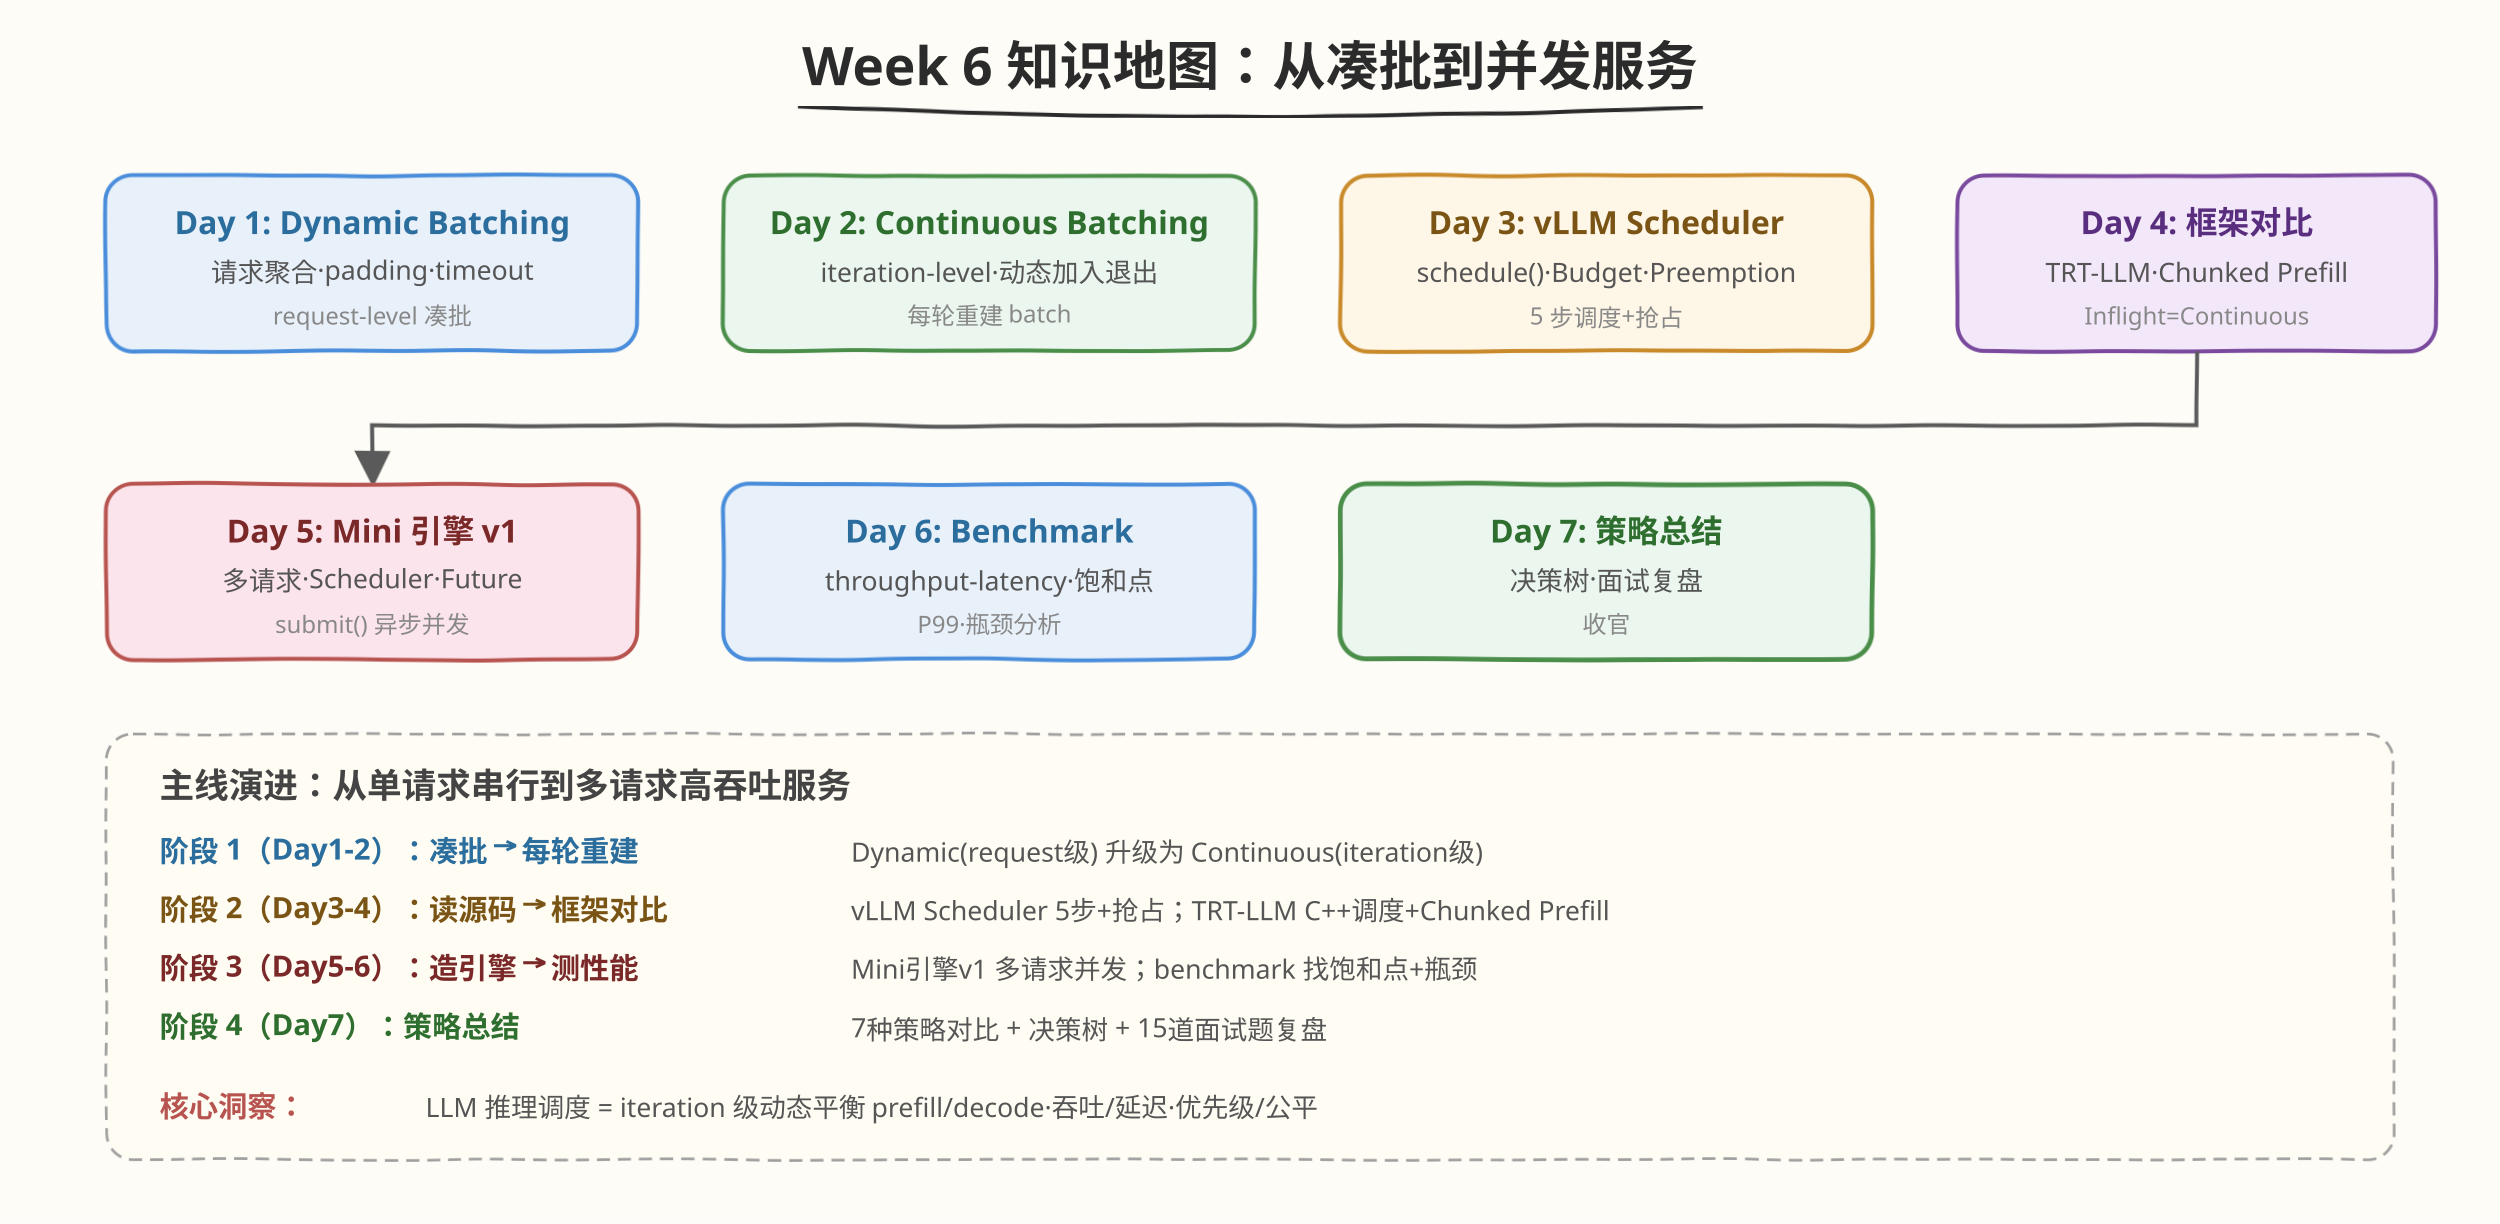
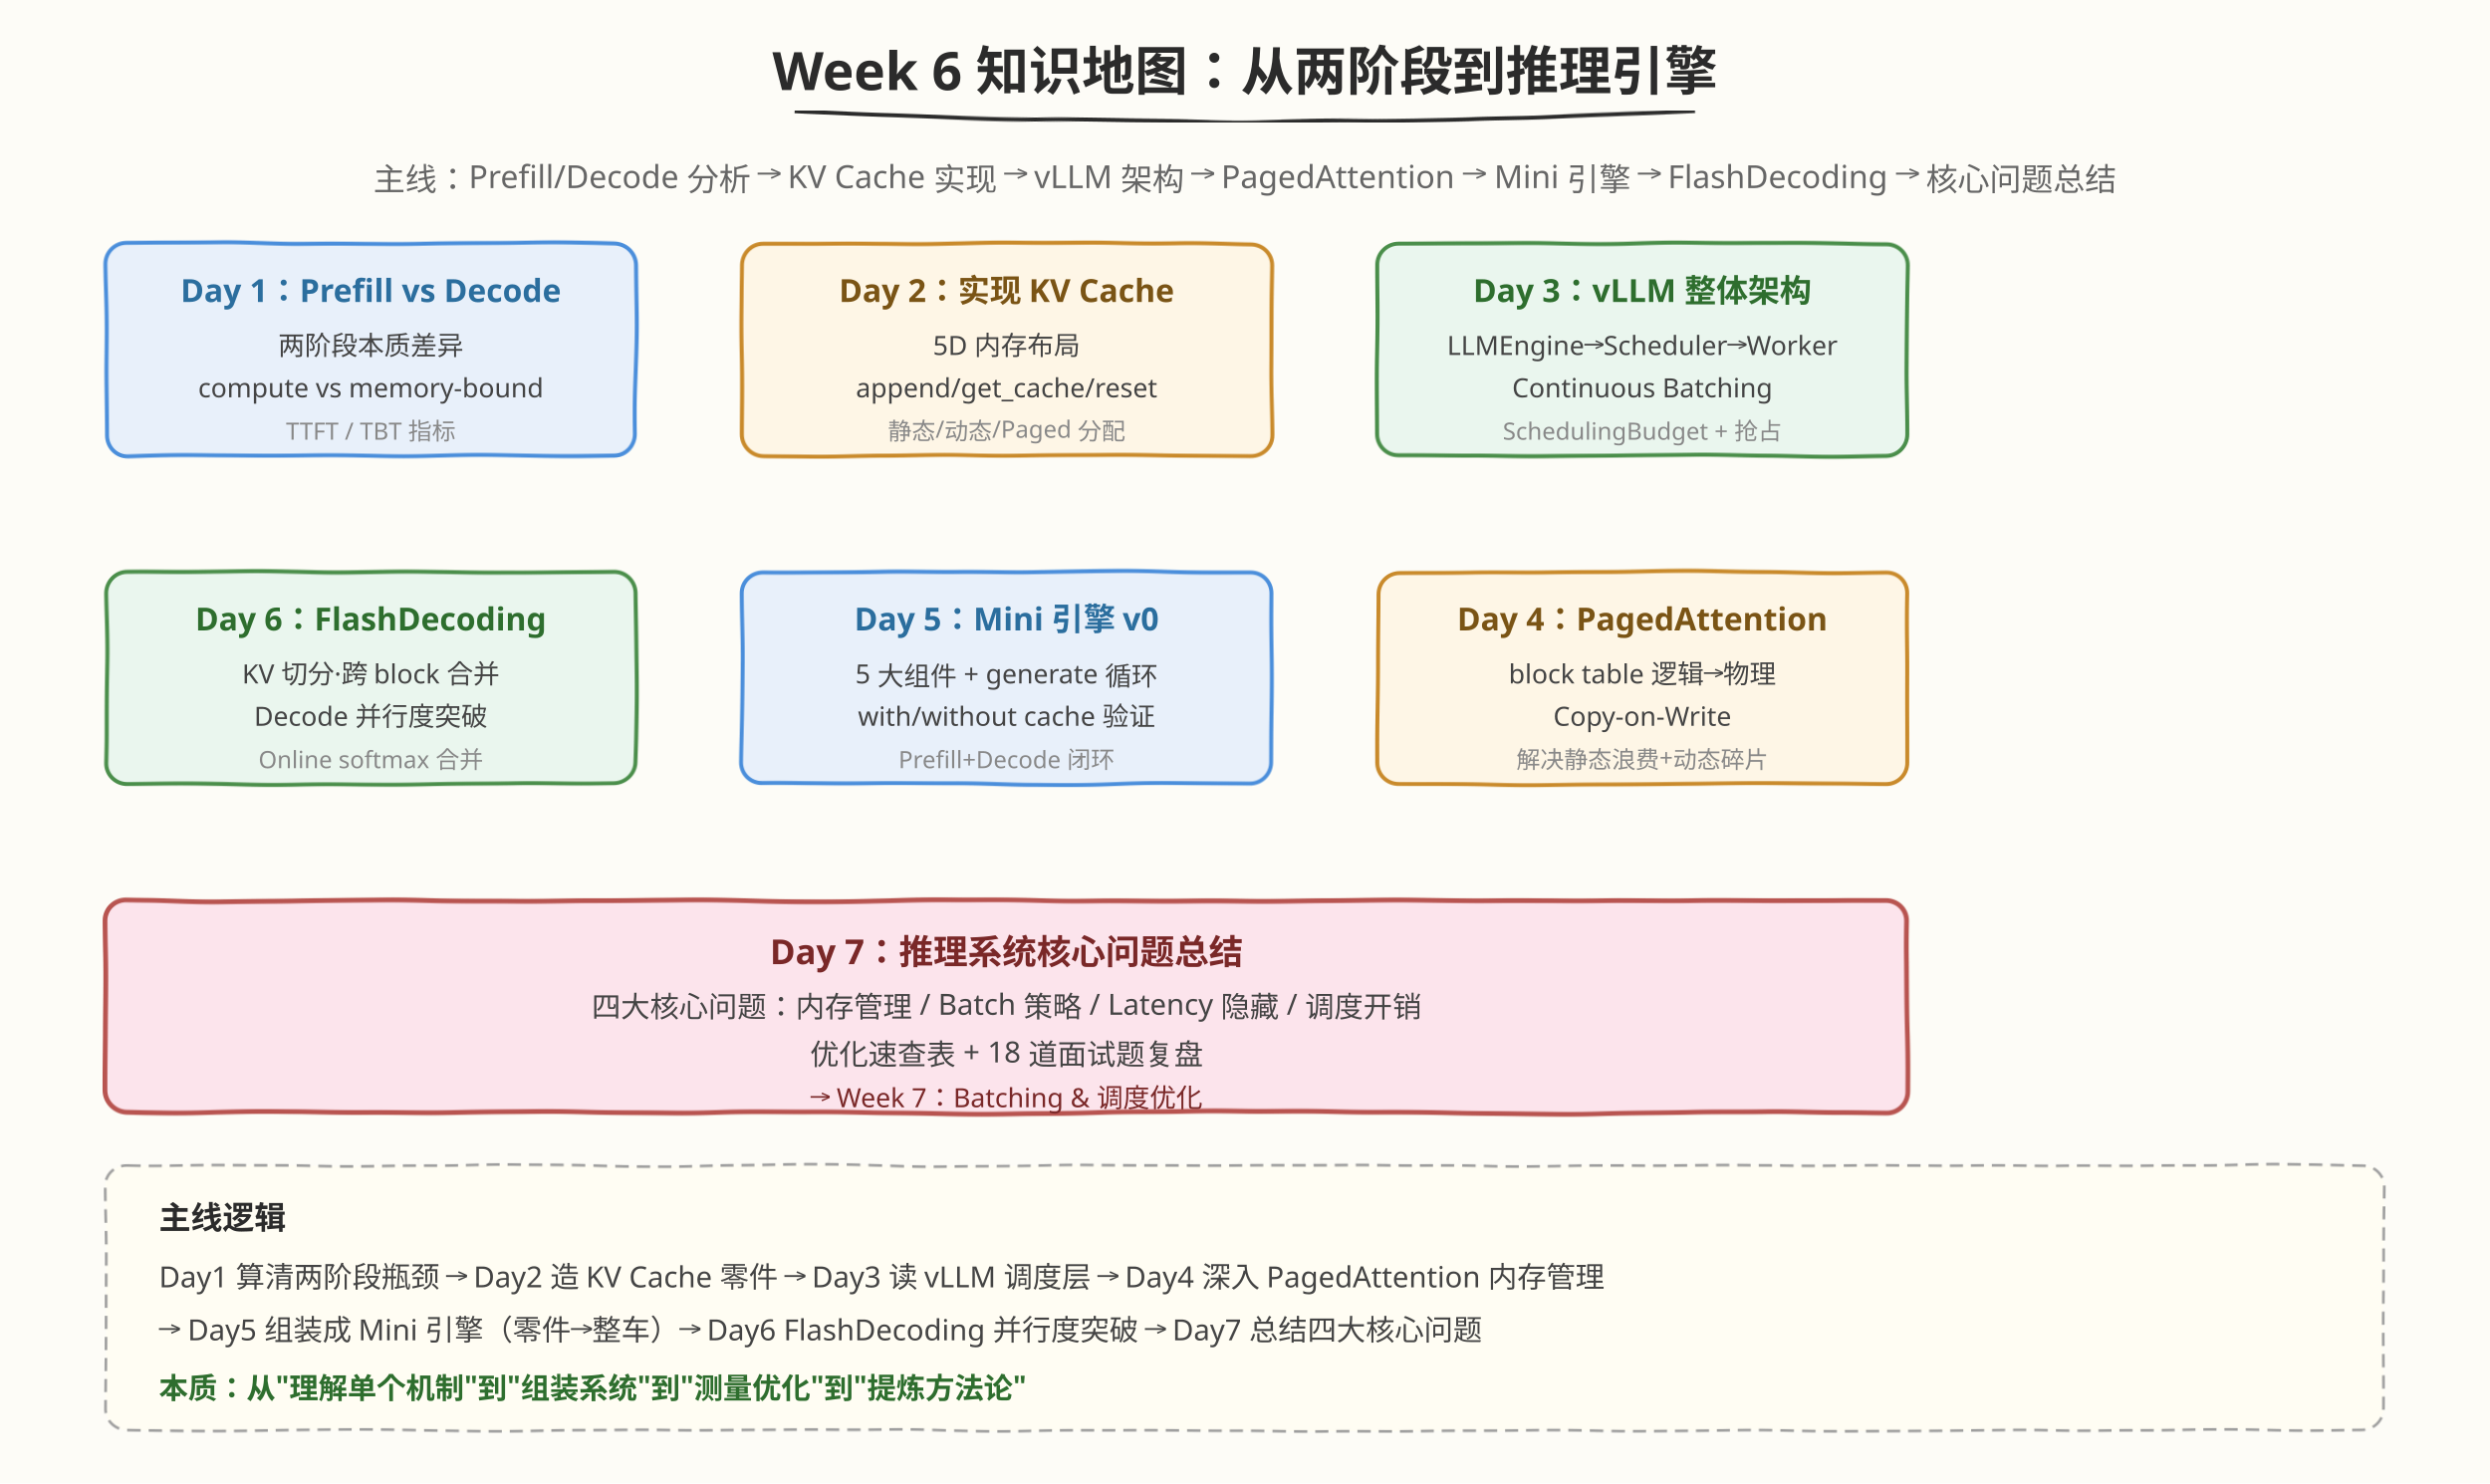
- <svg xmlns="http://www.w3.org/2000/svg" viewBox="0 0 940 460" font-family="'Comic Sans MS','Marker Felt','Segoe UI','Kaiti SC',楷体,cursive">
+ <svg xmlns="http://www.w3.org/2000/svg" width="940" height="560" viewBox="0 0 940 560" font-family="'Comic Sans MS','Marker Felt','Segoe UI','Kaiti SC',楷体,cursive">
  <defs>
    <filter id="sk" x="-3%" y="-3%" width="106%" height="106%">
-       <feTurbulence type="fractalNoise" baseFrequency="0.018" numOctaves="2" seed="52" result="n" />
-       <feDisplacementMap in="SourceGraphic" in2="n" scale="1.6" />
+       <feTurbulence type="fractalNoise" baseFrequency="0.018" numOctaves="2" seed="5" result="n" />
+       <feDisplacementMap in="SourceGraphic" in2="n" scale="1.8" />
    </filter>
-     <marker id="ar" markerWidth="9" markerHeight="9" refX="7" refY="4.5" orient="auto">
-       <path d="M0,0 L9,4.5 L0,9 z" fill="#5a5a5a" />
+     <marker id="ar" markerWidth="8" markerHeight="8" refX="6" refY="4" orient="auto">
+       <path d="M0,0 L8,4 L0,8 z" fill="#3a3a3a" />
    </marker>
  </defs>
-   <rect width="940" height="460" fill="#fdfcf7" />
-   <text x="470" y="32" text-anchor="middle" font-size="20" font-weight="bold" fill="#2b2b2b">Week 6 知识地图：从凑批到并发服务</text>
-   <path d="M 300 40 Q 470 48 640 40" stroke="#2b2b2b" stroke-width="1.5" fill="none" filter="url(#sk)" />
+   <rect width="940" height="560" fill="#fdfcf7" />
+   <text x="470" y="34" text-anchor="middle" font-size="20" font-weight="bold" fill="#2b2b2b">Week 6 知识地图：从两阶段到推理引擎</text>
+   <path d="M 300 42 Q 470 50 640 42" stroke="#2b2b2b" stroke-width="1.5" fill="none" filter="url(#sk)" />
+   <text x="470" y="72" text-anchor="middle" font-size="12" fill="#666">主线：Prefill/Decode 分析 → KV Cache 实现 → vLLM 架构 → PagedAttention → Mini 引擎 → FlashDecoding → 核心问题总结</text>
  <g filter="url(#sk)">
-     <rect x="40" y="66" width="200" height="66" rx="10" fill="#e8f0fa" stroke="#4a8edb" stroke-width="1.5" />
+     <rect x="40" y="92" width="200" height="80" rx="8" fill="#e8f0fa" stroke="#4a8edb" stroke-width="1.5" />
  </g>
-   <text x="140" y="88" text-anchor="middle" font-size="12" font-weight="bold" fill="#2b6e9e">Day 1: Dynamic Batching</text>
-   <text x="140" y="106" text-anchor="middle" font-size="10" fill="#555">请求聚合·padding·timeout</text>
-   <text x="140" y="122" text-anchor="middle" font-size="9" fill="#888">request-level 凑批</text>
-   <path d="M 240 99 L 270 99" stroke="#5a5a5a" stroke-width="1.5" fill="none" marker-end="url(#ar)" filter="url(#sk)" />
+   <text x="140" y="114" text-anchor="middle" font-size="12" font-weight="bold" fill="#2b6e9e">Day 1：Prefill vs Decode</text>
+   <text x="140" y="134" text-anchor="middle" font-size="10" fill="#444">两阶段本质差异</text>
+   <text x="140" y="150" text-anchor="middle" font-size="10" fill="#444">compute vs memory-bound</text>
+   <text x="140" y="166" text-anchor="middle" font-size="9" fill="#888">TTFT / TBT 指标</text>
+   <path d="M 240 132 L 280 132" stroke="#3a3a3a" stroke-width="1.4" fill="none" marker-end="url(#ar)" filter="url(#sk)" />
  <g filter="url(#sk)">
-     <rect x="272" y="66" width="200" height="66" rx="10" fill="#eaf6ee" stroke="#4a8e4a" stroke-width="1.5" />
+     <rect x="280" y="92" width="200" height="80" rx="8" fill="#fef6e6" stroke="#c98a2b" stroke-width="1.5" />
  </g>
-   <text x="372" y="88" text-anchor="middle" font-size="12" font-weight="bold" fill="#2e6e2e">Day 2: Continuous Batching</text>
-   <text x="372" y="106" text-anchor="middle" font-size="10" fill="#555">iteration-level·动态加入退出</text>
-   <text x="372" y="122" text-anchor="middle" font-size="9" fill="#888">每轮重建 batch</text>
-   <path d="M 472 99 L 502 99" stroke="#5a5a5a" stroke-width="1.5" fill="none" marker-end="url(#ar)" filter="url(#sk)" />
+   <text x="380" y="114" text-anchor="middle" font-size="12" font-weight="bold" fill="#7a5415">Day 2：实现 KV Cache</text>
+   <text x="380" y="134" text-anchor="middle" font-size="10" fill="#444">5D 内存布局</text>
+   <text x="380" y="150" text-anchor="middle" font-size="10" fill="#444">append/get_cache/reset</text>
+   <text x="380" y="166" text-anchor="middle" font-size="9" fill="#888">静态/动态/Paged 分配</text>
+   <path d="M 480 132 L 520 132" stroke="#3a3a3a" stroke-width="1.4" fill="none" marker-end="url(#ar)" filter="url(#sk)" />
  <g filter="url(#sk)">
-     <rect x="504" y="66" width="200" height="66" rx="10" fill="#fef6e6" stroke="#c98a2b" stroke-width="1.5" />
+     <rect x="520" y="92" width="200" height="80" rx="8" fill="#eaf6ee" stroke="#4a8e4a" stroke-width="1.5" />
  </g>
-   <text x="604" y="88" text-anchor="middle" font-size="12" font-weight="bold" fill="#7a5415">Day 3: vLLM Scheduler</text>
-   <text x="604" y="106" text-anchor="middle" font-size="10" fill="#555">schedule()·Budget·Preemption</text>
-   <text x="604" y="122" text-anchor="middle" font-size="9" fill="#888">5 步调度+抢占</text>
-   <path d="M 704 99 L 734 99" stroke="#5a5a5a" stroke-width="1.5" fill="none" marker-end="url(#ar)" filter="url(#sk)" />
+   <text x="620" y="114" text-anchor="middle" font-size="12" font-weight="bold" fill="#2e6e2e">Day 3：vLLM 整体架构</text>
+   <text x="620" y="134" text-anchor="middle" font-size="10" fill="#444">LLMEngine→Scheduler→Worker</text>
+   <text x="620" y="150" text-anchor="middle" font-size="10" fill="#444">Continuous Batching</text>
+   <text x="620" y="166" text-anchor="middle" font-size="9" fill="#888">SchedulingBudget + 抢占</text>
+   <path d="M 620 172 L 620 212" stroke="#3a3a3a" stroke-width="1.4" fill="none" marker-end="url(#ar)" filter="url(#sk)" />
  <g filter="url(#sk)">
-     <rect x="736" y="66" width="180" height="66" rx="10" fill="#f3e8fa" stroke="#7a4a9e" stroke-width="1.5" />
+     <rect x="520" y="216" width="200" height="80" rx="8" fill="#fef6e6" stroke="#c98a2b" stroke-width="1.5" />
  </g>
-   <text x="826" y="88" text-anchor="middle" font-size="12" font-weight="bold" fill="#5a2e7e">Day 4: 框架对比</text>
-   <text x="826" y="106" text-anchor="middle" font-size="10" fill="#555">TRT-LLM·Chunked Prefill</text>
-   <text x="826" y="122" text-anchor="middle" font-size="9" fill="#888">Inflight=Continuous</text>
-   <path d="M 826 132 L 826 160 L 140 160 L 140 180" stroke="#5a5a5a" stroke-width="1.5" fill="none" marker-end="url(#ar)" filter="url(#sk)" />
+   <text x="620" y="238" text-anchor="middle" font-size="12" font-weight="bold" fill="#7a5415">Day 4：PagedAttention</text>
+   <text x="620" y="258" text-anchor="middle" font-size="10" fill="#444">block table 逻辑→物理</text>
+   <text x="620" y="274" text-anchor="middle" font-size="10" fill="#444">Copy-on-Write</text>
+   <text x="620" y="290" text-anchor="middle" font-size="9" fill="#888">解决静态浪费+动态碎片</text>
+   <path d="M 520 256 L 480 256" stroke="#3a3a3a" stroke-width="1.4" fill="none" marker-end="url(#ar)" filter="url(#sk)" />
  <g filter="url(#sk)">
-     <rect x="40" y="182" width="200" height="66" rx="10" fill="#fce4ec" stroke="#b85450" stroke-width="1.5" />
+     <rect x="280" y="216" width="200" height="80" rx="8" fill="#e8f0fa" stroke="#4a8edb" stroke-width="1.5" />
  </g>
-   <text x="140" y="204" text-anchor="middle" font-size="12" font-weight="bold" fill="#7a2828">Day 5: Mini 引擎 v1</text>
-   <text x="140" y="222" text-anchor="middle" font-size="10" fill="#555">多请求·Scheduler·Future</text>
-   <text x="140" y="238" text-anchor="middle" font-size="9" fill="#888">submit() 异步并发</text>
-   <path d="M 240 215 L 270 215" stroke="#5a5a5a" stroke-width="1.5" fill="none" marker-end="url(#ar)" filter="url(#sk)" />
+   <text x="380" y="238" text-anchor="middle" font-size="12" font-weight="bold" fill="#2b6e9e">Day 5：Mini 引擎 v0</text>
+   <text x="380" y="258" text-anchor="middle" font-size="10" fill="#444">5 大组件 + generate 循环</text>
+   <text x="380" y="274" text-anchor="middle" font-size="10" fill="#444">with/without cache 验证</text>
+   <text x="380" y="290" text-anchor="middle" font-size="9" fill="#888">Prefill+Decode 闭环</text>
+   <path d="M 280 256 L 240 256" stroke="#3a3a3a" stroke-width="1.4" fill="none" marker-end="url(#ar)" filter="url(#sk)" />
  <g filter="url(#sk)">
-     <rect x="272" y="182" width="200" height="66" rx="10" fill="#e8f0fa" stroke="#4a8edb" stroke-width="1.5" />
+     <rect x="40" y="216" width="200" height="80" rx="8" fill="#eaf6ee" stroke="#4a8e4a" stroke-width="1.5" />
  </g>
-   <text x="372" y="204" text-anchor="middle" font-size="12" font-weight="bold" fill="#2b6e9e">Day 6: Benchmark</text>
-   <text x="372" y="222" text-anchor="middle" font-size="10" fill="#555">throughput-latency·饱和点</text>
-   <text x="372" y="238" text-anchor="middle" font-size="9" fill="#888">P99·瓶颈分析</text>
-   <path d="M 472 215 L 502 215" stroke="#5a5a5a" stroke-width="1.5" fill="none" marker-end="url(#ar)" filter="url(#sk)" />
+   <text x="140" y="238" text-anchor="middle" font-size="12" font-weight="bold" fill="#2e6e2e">Day 6：FlashDecoding</text>
+   <text x="140" y="258" text-anchor="middle" font-size="10" fill="#444">KV 切分·跨 block 合并</text>
+   <text x="140" y="274" text-anchor="middle" font-size="10" fill="#444">Decode 并行度突破</text>
+   <text x="140" y="290" text-anchor="middle" font-size="9" fill="#888">Online softmax 合并</text>
+   <path d="M 140 296 L 140 336" stroke="#3a3a3a" stroke-width="1.4" fill="none" marker-end="url(#ar)" filter="url(#sk)" />
  <g filter="url(#sk)">
-     <rect x="504" y="182" width="200" height="66" rx="10" fill="#eaf6ee" stroke="#4a8e4a" stroke-width="1.8" />
+     <rect x="40" y="340" width="680" height="80" rx="8" fill="#fce4ec" stroke="#b85450" stroke-width="1.8" />
  </g>
-   <text x="604" y="204" text-anchor="middle" font-size="12" font-weight="bold" fill="#2e6e2e">Day 7: 策略总结</text>
-   <text x="604" y="222" text-anchor="middle" font-size="10" fill="#555">决策树·面试复盘</text>
-   <text x="604" y="238" text-anchor="middle" font-size="9" fill="#888">收官</text>
+   <text x="380" y="364" text-anchor="middle" font-size="13" font-weight="bold" fill="#7a2828">Day 7：推理系统核心问题总结</text>
+   <text x="380" y="384" text-anchor="middle" font-size="11" fill="#444">四大核心问题：内存管理 / Batch 策略 / Latency 隐藏 / 调度开销</text>
+   <text x="380" y="402" text-anchor="middle" font-size="11" fill="#444">优化速查表 + 18 道面试题复盘</text>
+   <text x="380" y="418" text-anchor="middle" font-size="10" fill="#7a2828">→ Week 7：Batching &amp; 调度优化</text>
  <g filter="url(#sk)">
-     <rect x="40" y="276" width="860" height="160" rx="10" fill="#fffdf3" stroke="#9e9e9e" stroke-dasharray="5 3" />
+     <rect x="40" y="440" width="860" height="100" rx="8" fill="#fffdf3" stroke="#9e9e9e" stroke-dasharray="5 3" />
  </g>
-   <text x="60" y="300" font-size="13" font-weight="bold" fill="#444">主线演进：从单请求串行到多请求高吞吐服务</text>
-   <text x="60" y="324" font-size="11" fill="#2b6e9e" font-weight="bold">阶段 1（Day1-2）：凑批 → 每轮重建</text>
-   <text x="320" y="324" font-size="10" fill="#555">Dynamic(request级) 升级为 Continuous(iteration级)</text>
-   <text x="60" y="346" font-size="11" fill="#7a5415" font-weight="bold">阶段 2（Day3-4）：读源码 → 框架对比</text>
-   <text x="320" y="346" font-size="10" fill="#555">vLLM Scheduler 5步+抢占；TRT-LLM C++调度+Chunked Prefill</text>
-   <text x="60" y="368" font-size="11" fill="#7a2828" font-weight="bold">阶段 3（Day5-6）：造引擎 → 测性能</text>
-   <text x="320" y="368" font-size="10" fill="#555">Mini引擎v1 多请求并发；benchmark 找饱和点+瓶颈</text>
-   <text x="60" y="390" font-size="11" fill="#2e6e2e" font-weight="bold">阶段 4（Day7）：策略总结</text>
-   <text x="320" y="390" font-size="10" fill="#555">7种策略对比 + 决策树 + 15道面试题复盘</text>
-   <text x="60" y="420" font-size="11" fill="#b85450" font-weight="bold">核心洞察：</text>
-   <text x="160" y="420" font-size="10" fill="#555">LLM 推理调度 = iteration 级动态平衡 prefill/decode·吞吐/延迟·优先级/公平</text>
+   <text x="60" y="464" font-size="12" font-weight="bold" fill="#2b2b2b">主线逻辑</text>
+   <text x="60" y="486" font-size="11" fill="#444">Day1 算清两阶段瓶颈 → Day2 造 KV Cache 零件 → Day3 读 vLLM 调度层 → Day4 深入 PagedAttention 内存管理</text>
+   <text x="60" y="506" font-size="11" fill="#444">→ Day5 组装成 Mini 引擎（零件→整车）→ Day6 FlashDecoding 并行度突破 → Day7 总结四大核心问题</text>
+   <text x="60" y="528" font-size="11" fill="#2e6e2e" font-weight="bold">本质：从"理解单个机制"到"组装系统"到"测量优化"到"提炼方法论"</text>
</svg>
